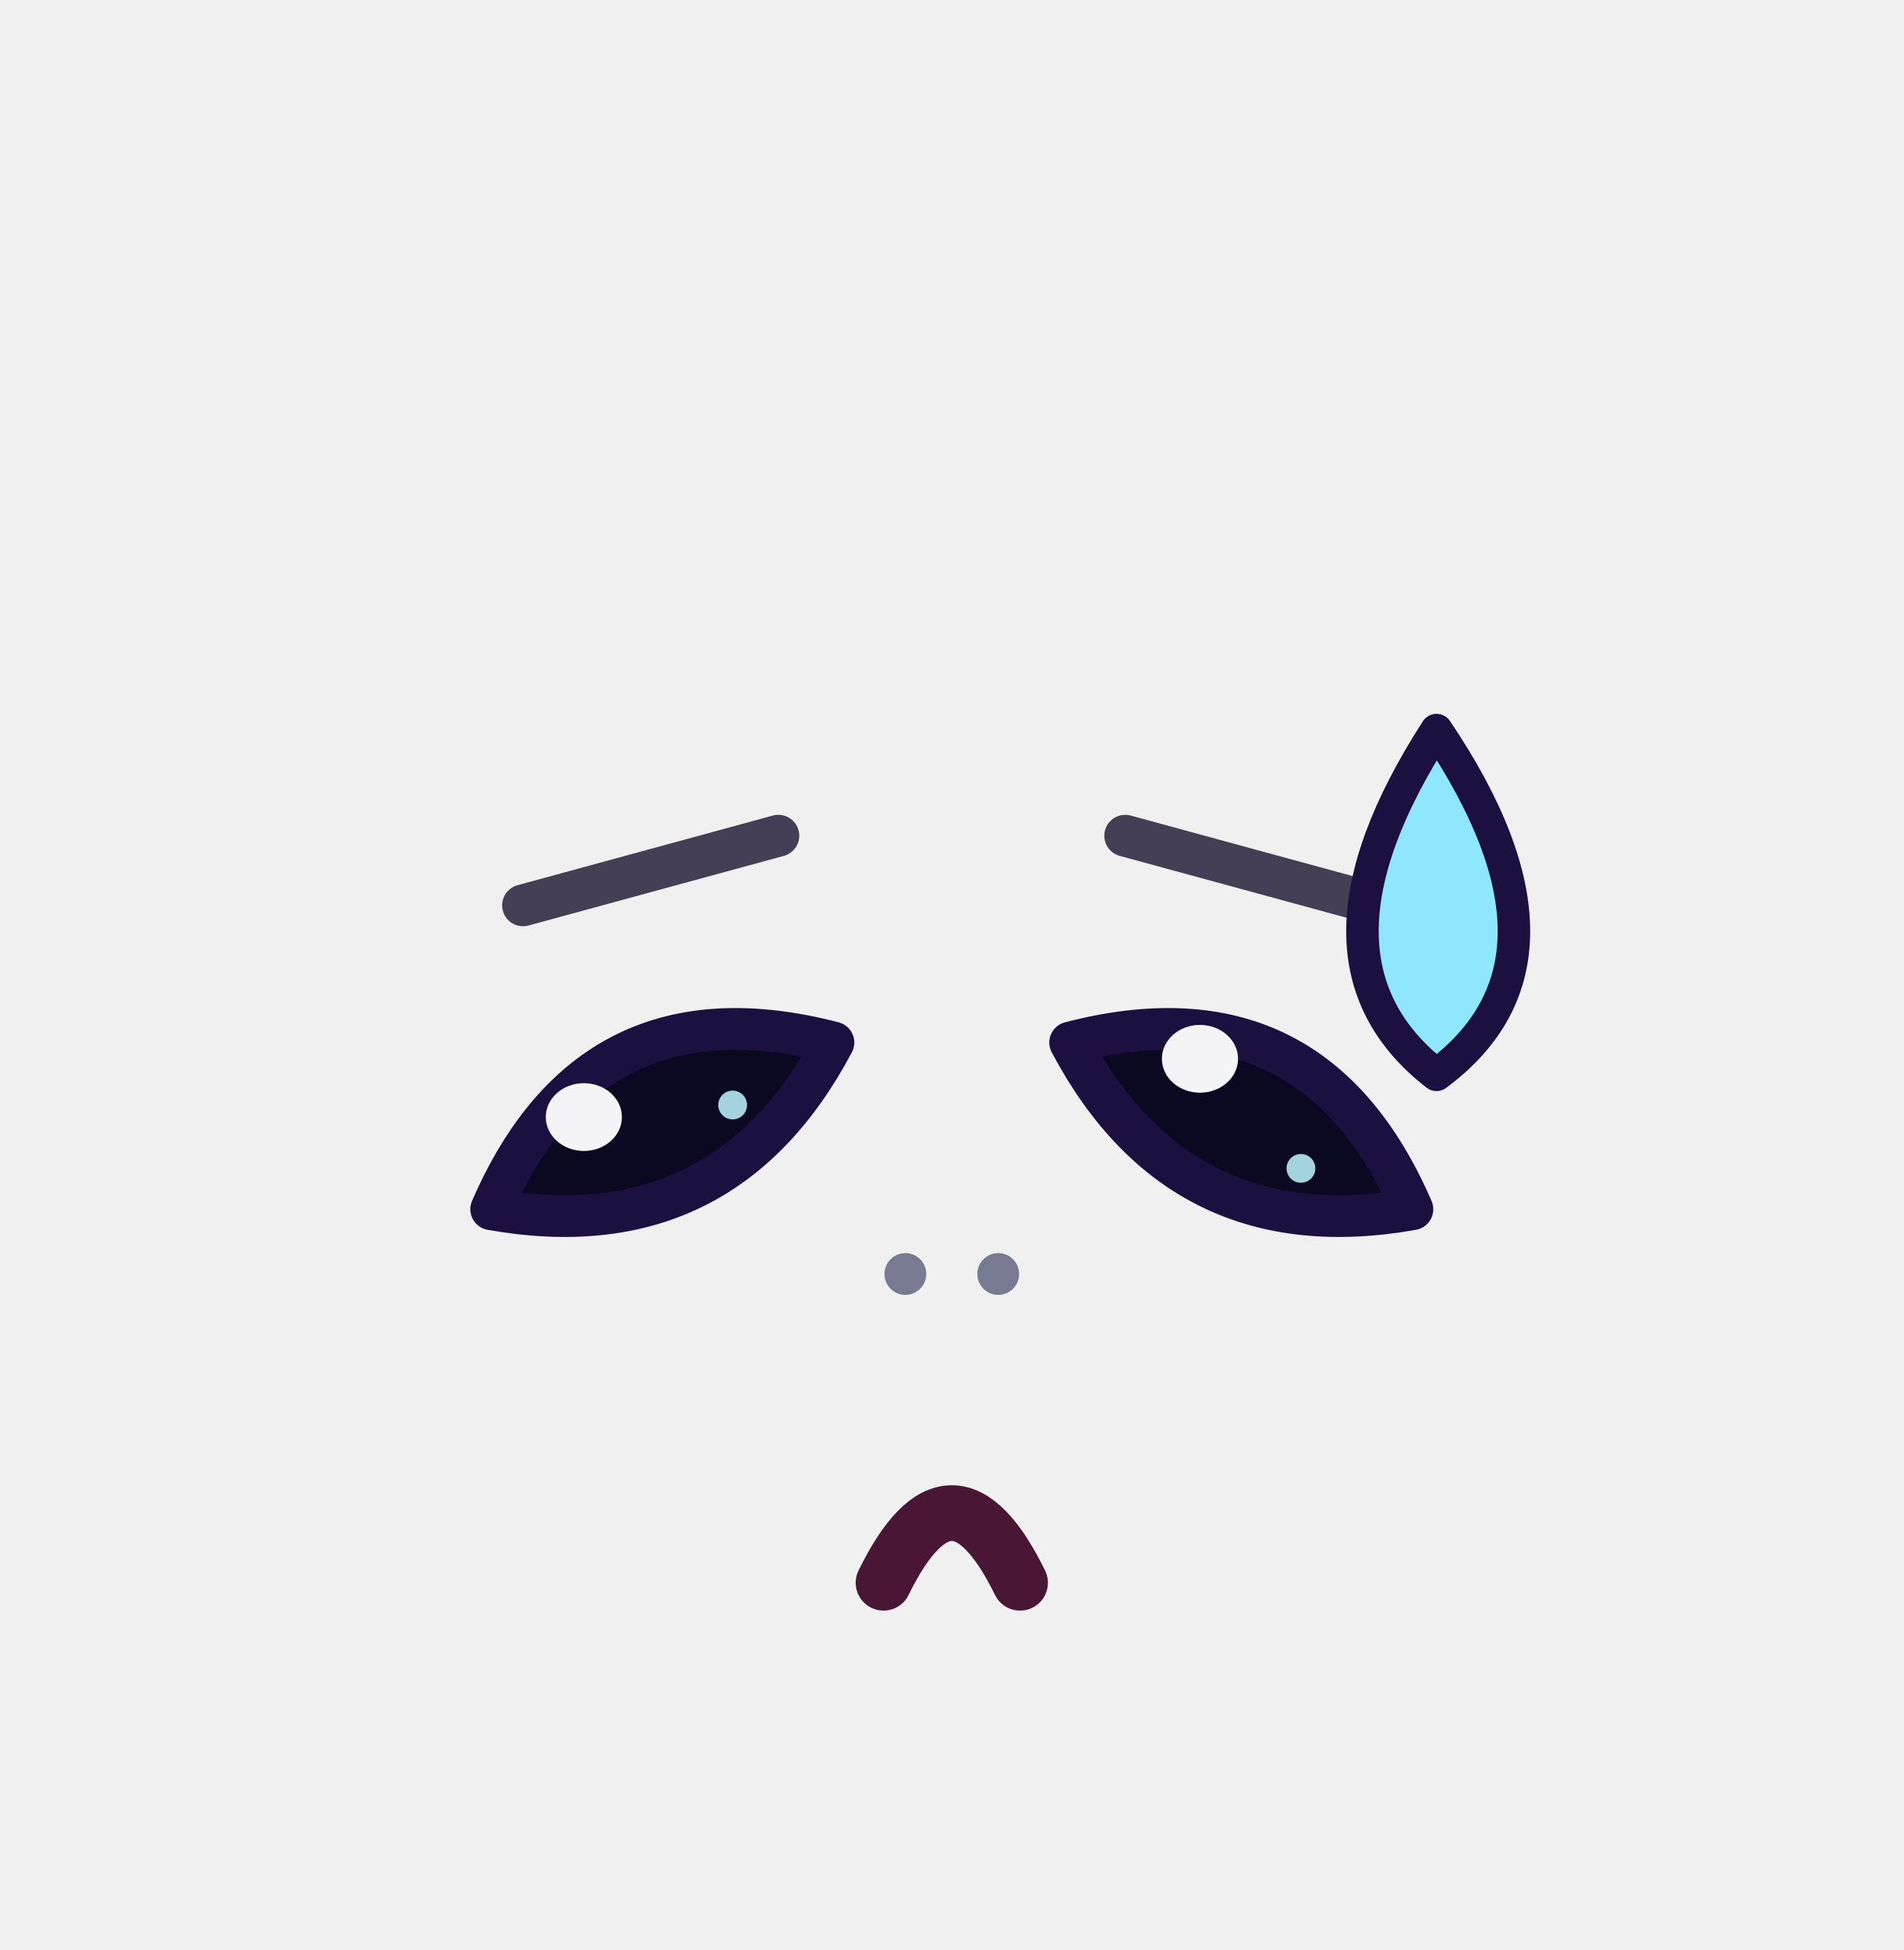
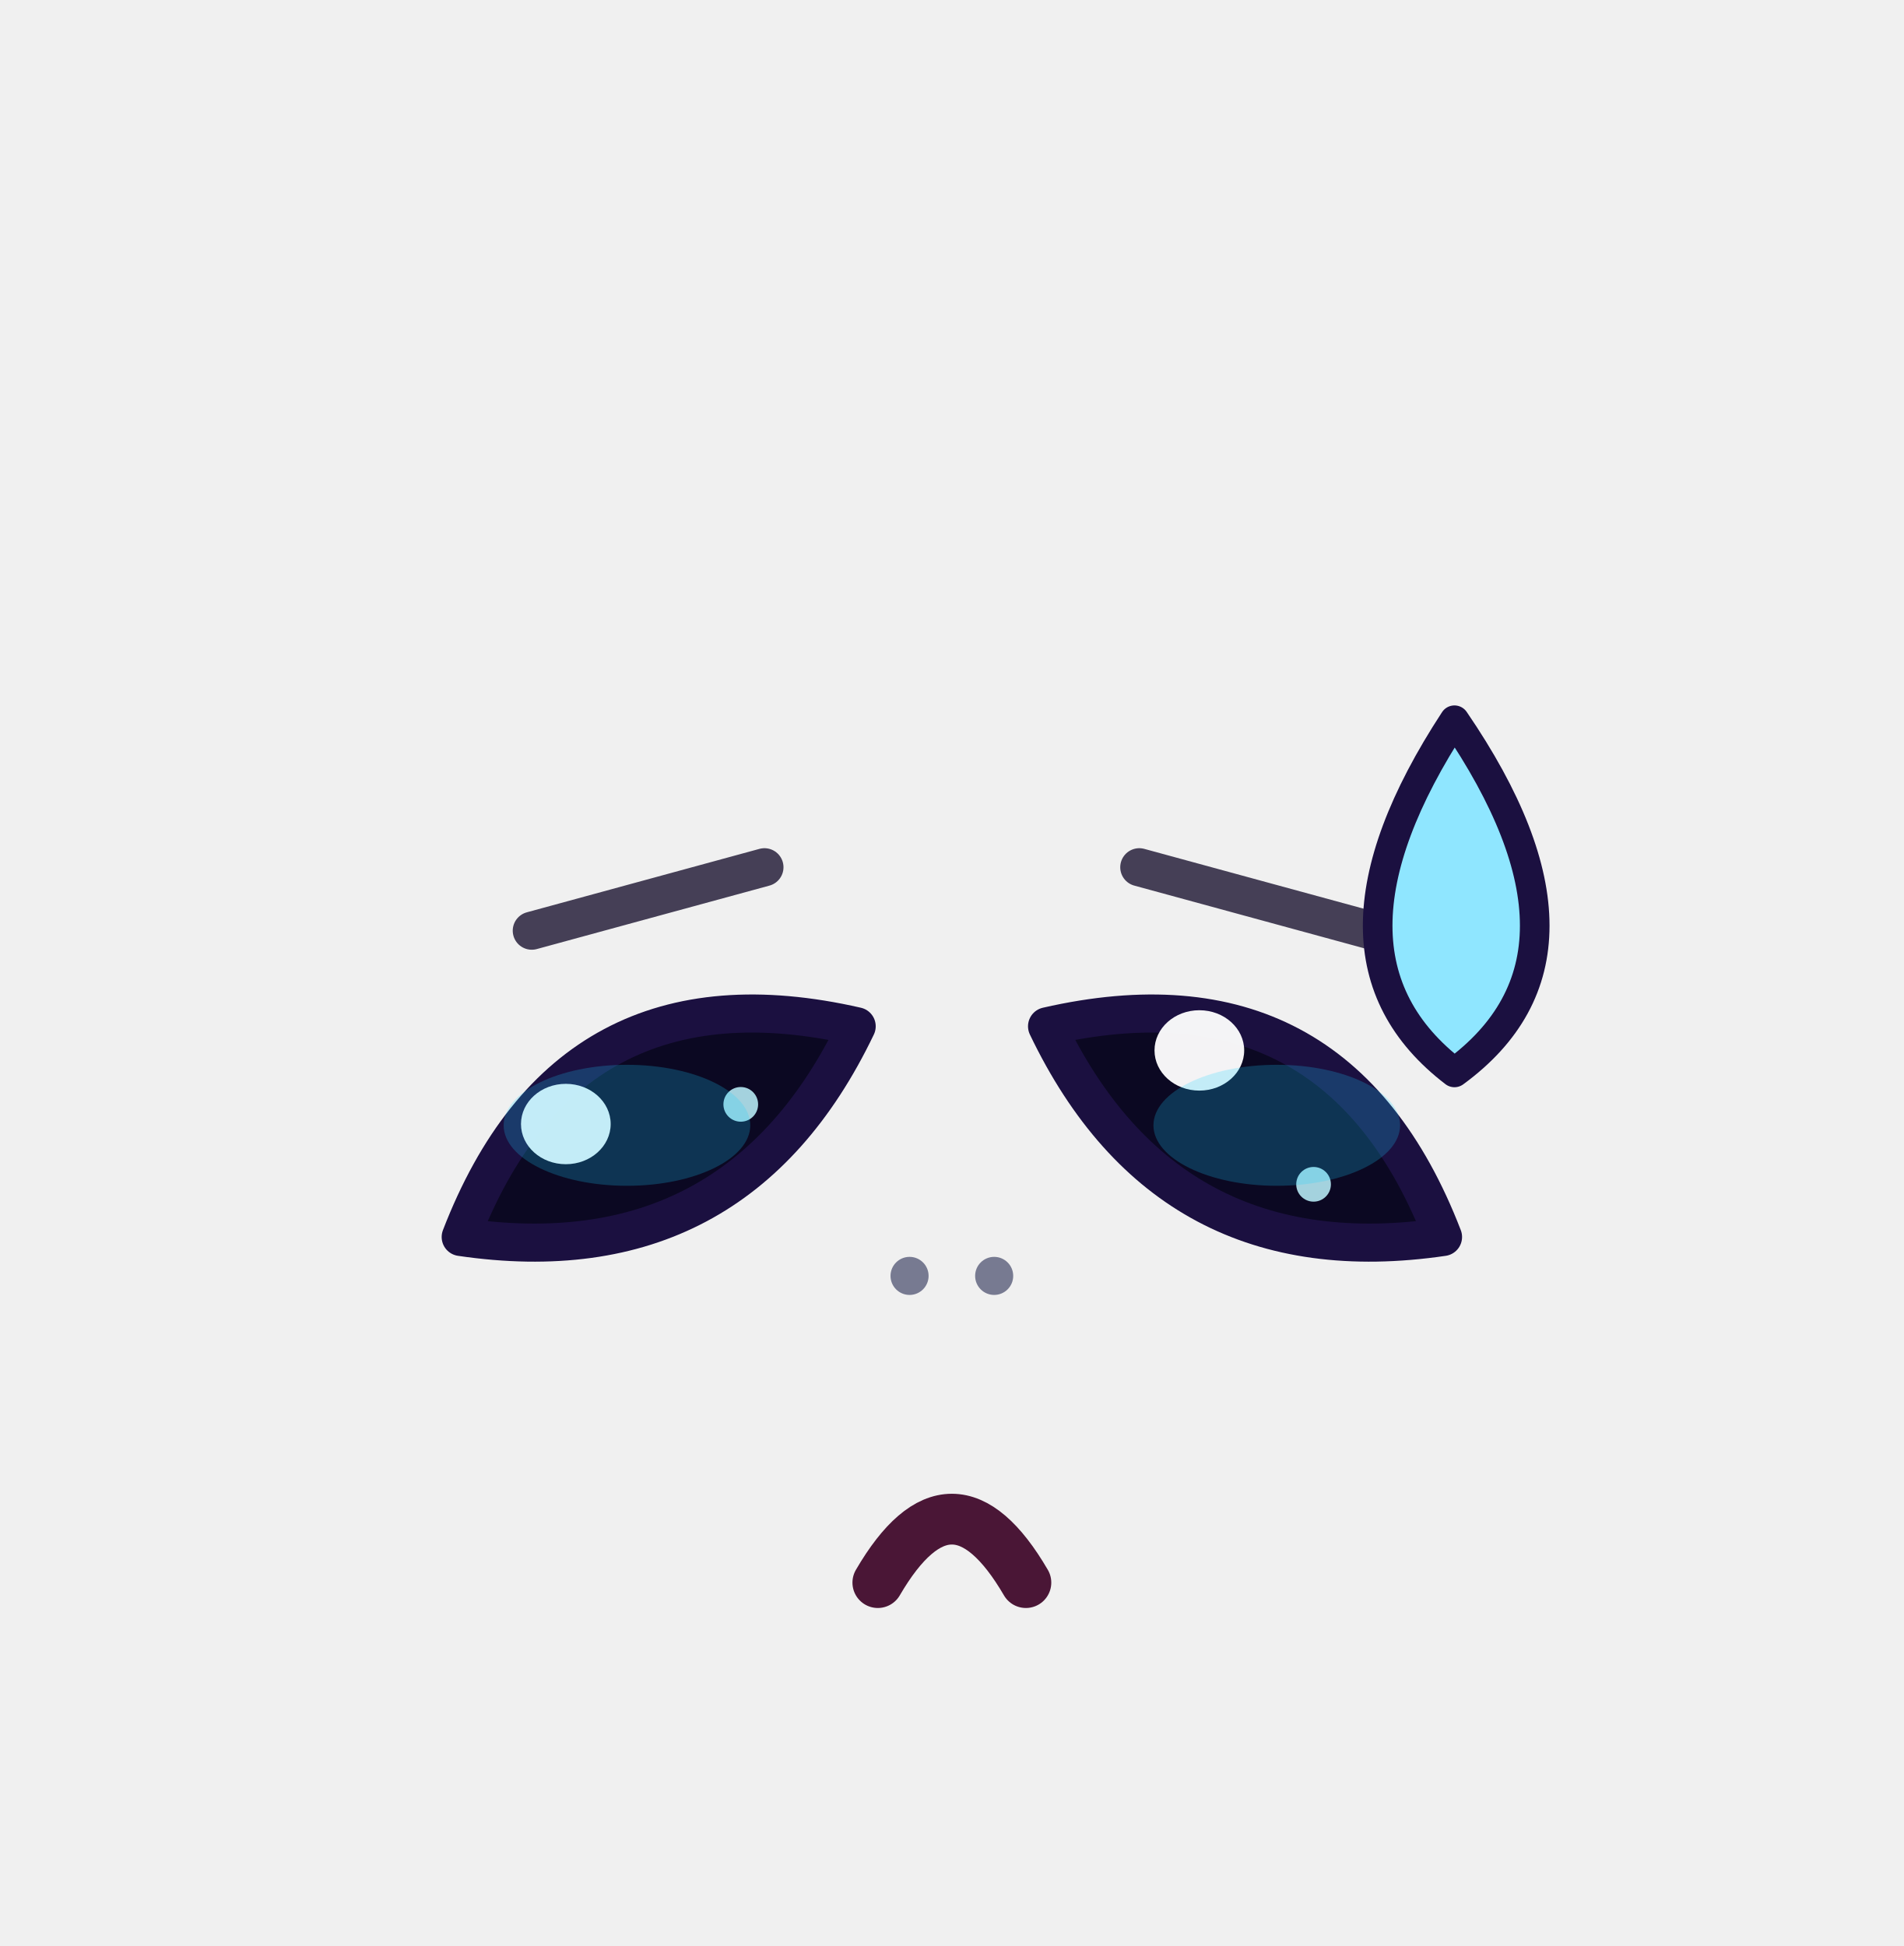
- <svg xmlns="http://www.w3.org/2000/svg" width="164" height="168" viewBox="-41 -251 82 84">
-   <path d="M-19.84 -198.91 Q-15.55 -208.81 -5.1 -206.09 Q-9.85 -197.13 -19.84 -198.91 Z" fill="#0b0822" stroke="#1b1040" stroke-width="1.8" stroke-linejoin="round" stroke-linecap="round" />
-   <ellipse cx="-15.85" cy="-202.88" rx="1.64" ry="1.46" fill="#ffffff" fill-opacity="0.95" />
-   <circle cx="-9.44" cy="-203.4" r="0.62" fill="#bff6ff" fill-opacity="0.85" />
-   <path d="M5.1 -206.09 Q15.55 -208.81 19.84 -198.91 Q9.85 -197.13 5.1 -206.09 Z" fill="#0b0822" stroke="#1b1040" stroke-width="1.8" stroke-linejoin="round" stroke-linecap="round" />
-   <ellipse cx="10.69" cy="-205.39" rx="1.64" ry="1.46" fill="#ffffff" fill-opacity="0.95" />
-   <circle cx="15.04" cy="-200.67" r="0.62" fill="#bff6ff" fill-opacity="0.85" />
-   <line x1="-18.47" y1="-212" x2="-7.47" y2="-215" stroke="#1b1330" stroke-width="1.8" stroke-linecap="round" stroke-opacity="0.8" />
-   <line x1="7.47" y1="-215" x2="18.47" y2="-212" stroke="#1b1330" stroke-width="1.8" stroke-linecap="round" stroke-opacity="0.8" />
-   <path d="M20.88 -219.55 Q27.55 -209.65 20.88 -204.7 Q14.5 -209.65 20.88 -219.55 Z" fill="#8fe6ff" stroke="#1b1040" stroke-width="1.4" stroke-linejoin="round" stroke-linecap="round" />
-   <circle cx="-2" cy="-196.12" r="0.9" fill="#777a91" />
-   <circle cx="2" cy="-196.12" r="0.9" fill="#777a91" />
-   <path d="M-2.94 -182.82 Q0 -188.82 2.94 -182.82" fill="none" stroke="#4a1636" stroke-width="2.4" stroke-linejoin="round" stroke-linecap="round" />
+ <svg xmlns="http://www.w3.org/2000/svg" width="180" height="184" viewBox="-45 -260 90 92">
+   <path d="M-23.22 -201.52 Q-18.17 -214.61 -4.5 -211.48 Q-10.19 -199.6 -23.22 -201.52 Z" fill="#0b0822" stroke="#1b1040" stroke-width="1.8" stroke-linejoin="round" stroke-linecap="round" />
+   <ellipse cx="-18.25" cy="-206.86" rx="2.12" ry="1.9" fill="#ffffff" fill-opacity="0.95" />
+   <circle cx="-9.98" cy="-207.79" r="0.82" fill="#bff6ff" fill-opacity="0.85" />
+   <ellipse cx="-15.36" cy="-206.8" rx="5.83" ry="2.86" fill="#19d2ff" fill-opacity="0.22" />
+   <path d="M4.5 -211.48 Q18.17 -214.61 23.22 -201.52 Q10.19 -199.6 4.5 -211.48 Z" fill="#0b0822" stroke="#1b1040" stroke-width="1.8" stroke-linejoin="round" stroke-linecap="round" />
+   <ellipse cx="11.7" cy="-210.34" rx="2.12" ry="1.9" fill="#ffffff" fill-opacity="0.95" />
+   <circle cx="17.1" cy="-204.01" r="0.82" fill="#bff6ff" fill-opacity="0.85" />
+   <ellipse cx="15.36" cy="-206.8" rx="5.83" ry="2.86" fill="#19d2ff" fill-opacity="0.22" />
+   <line x1="-19.86" y1="-216" x2="-8.86" y2="-219" stroke="#1b1330" stroke-width="1.8" stroke-linecap="round" stroke-opacity="0.8" />
+   <line x1="8.86" y1="-219" x2="19.86" y2="-216" stroke="#1b1330" stroke-width="1.8" stroke-linecap="round" stroke-opacity="0.8" />
+   <path d="M23.76 -225.95 Q31.35 -214.85 23.76 -209.3 Q16.5 -214.85 23.76 -225.95 Z" fill="#8fe6ff" stroke="#1b1040" stroke-width="1.4" stroke-linejoin="round" stroke-linecap="round" />
+   <circle cx="-2" cy="-199.68" r="0.9" fill="#777a91" />
+   <circle cx="2" cy="-199.68" r="0.9" fill="#777a91" />
+   <path d="M-3.5 -185.18 Q0 -191.18 3.5 -185.18" fill="none" stroke="#4a1636" stroke-width="2.4" stroke-linejoin="round" stroke-linecap="round" />
</svg>
